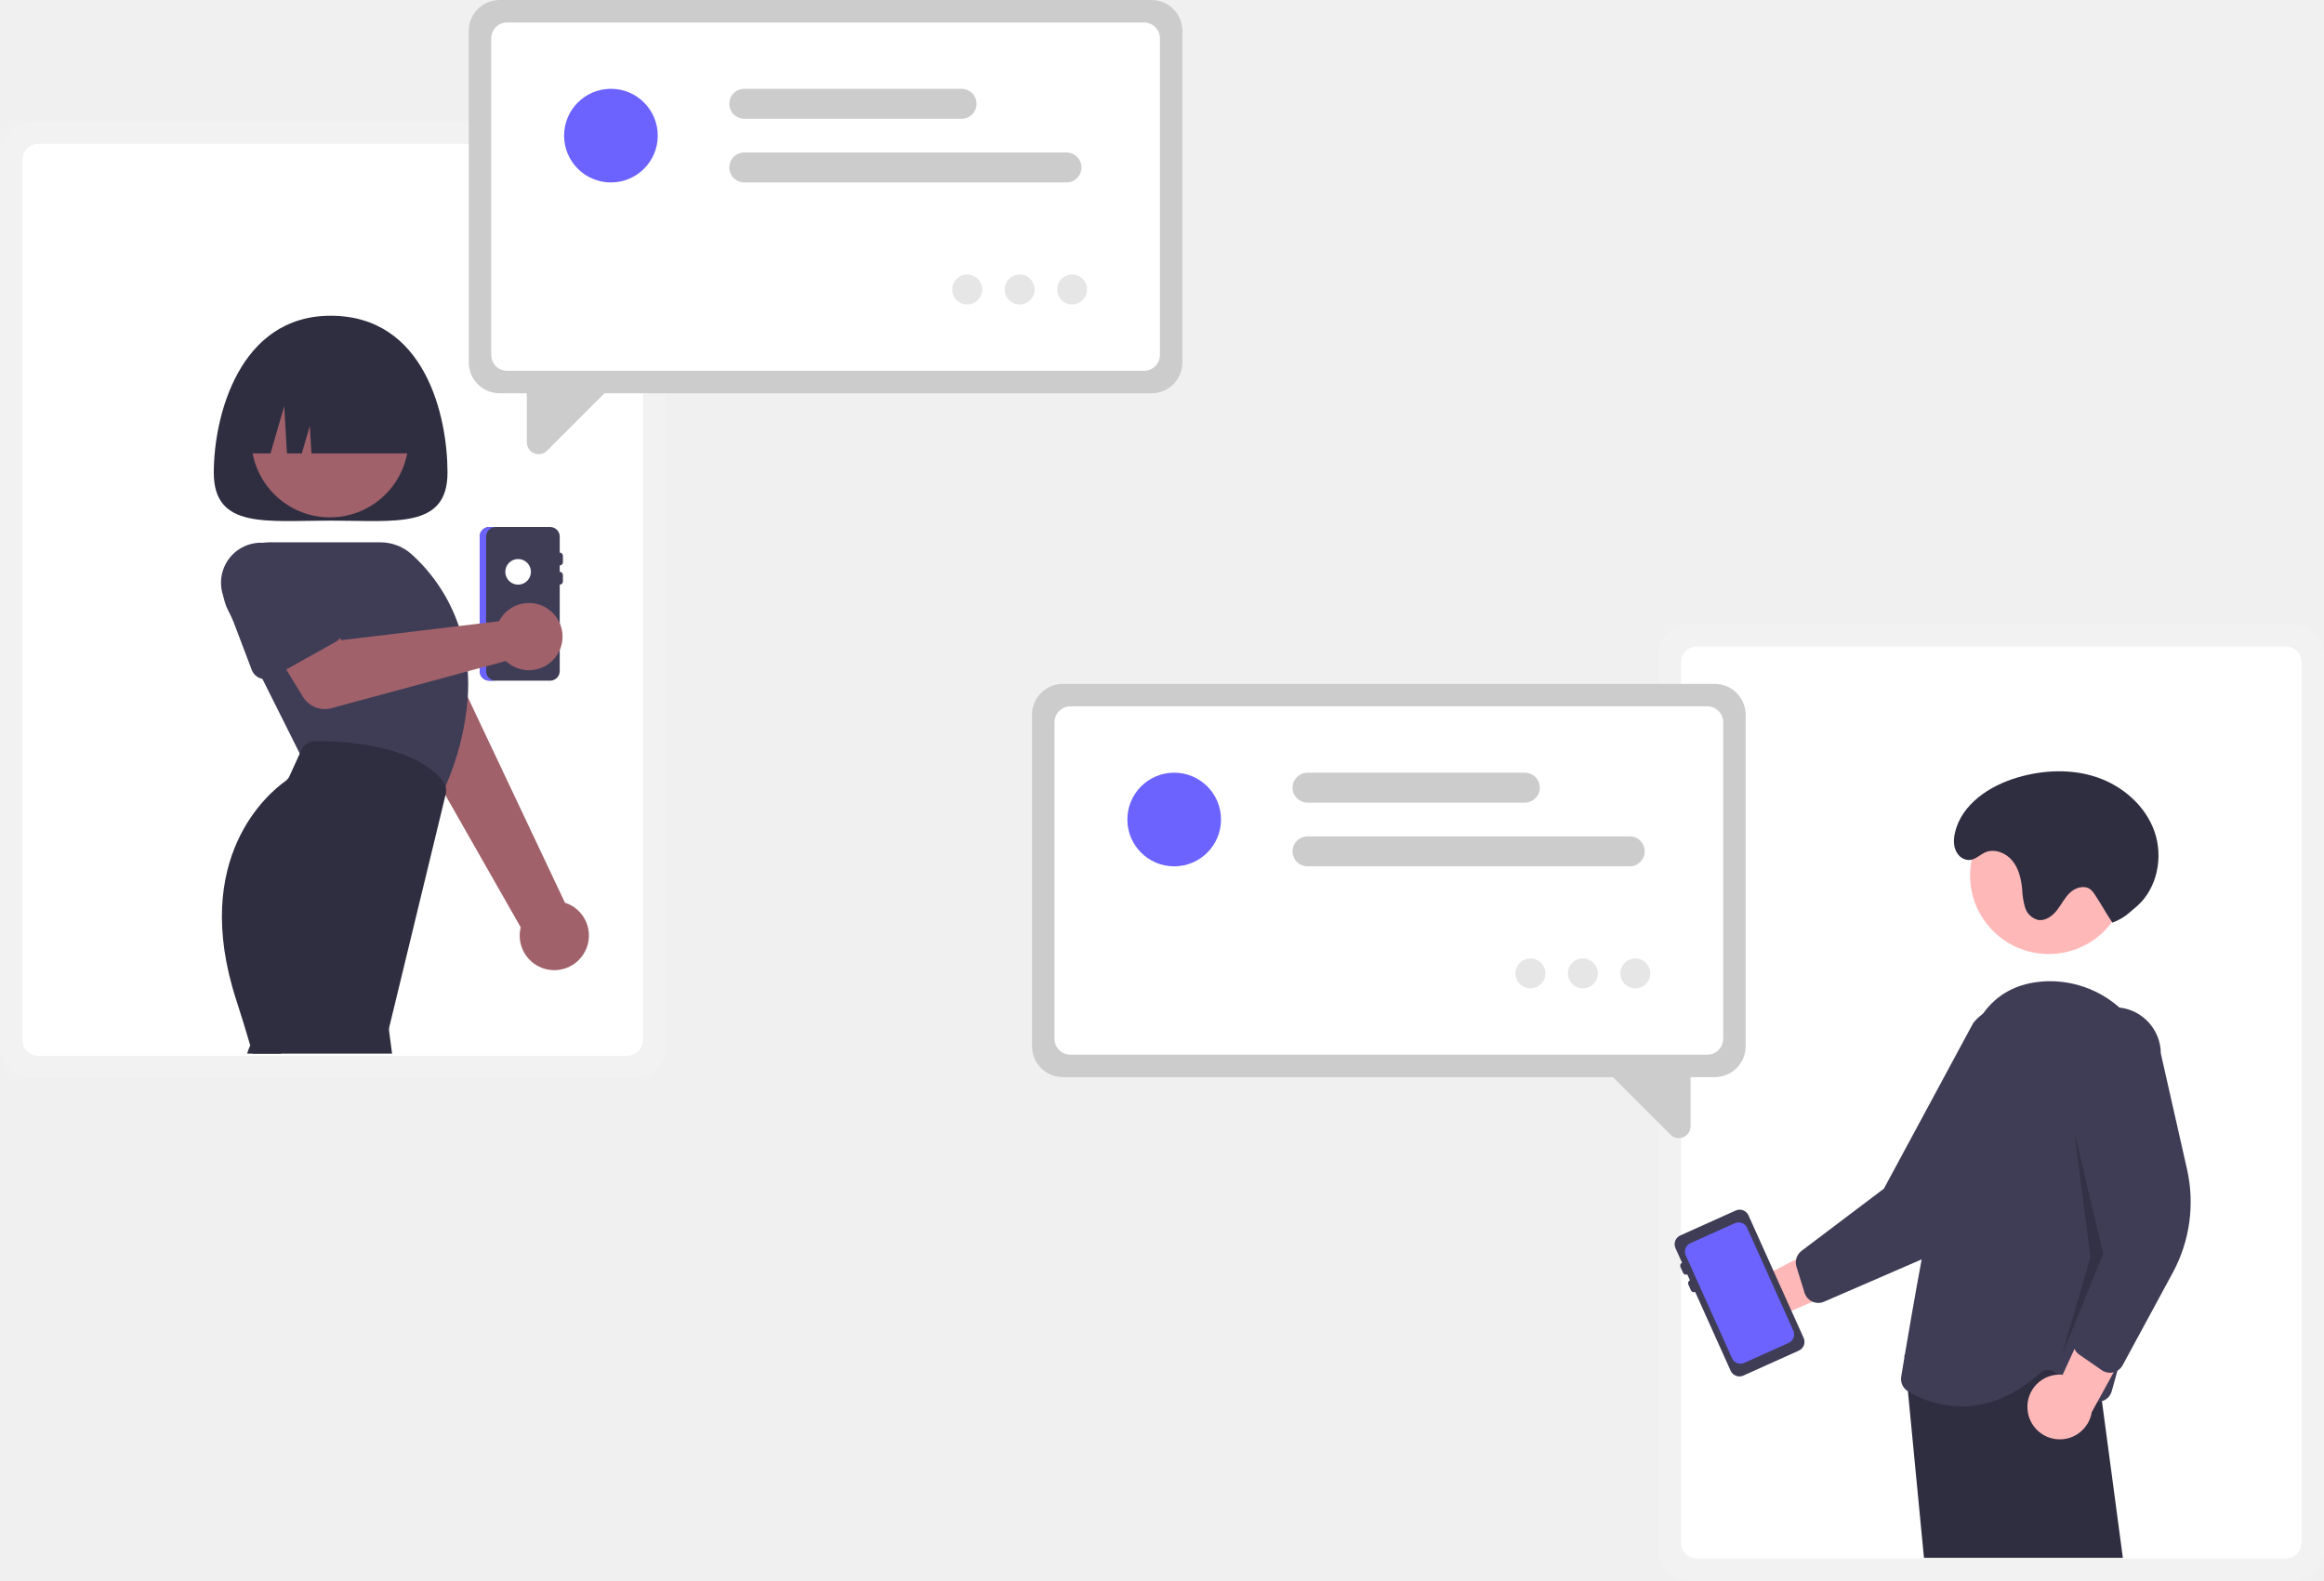
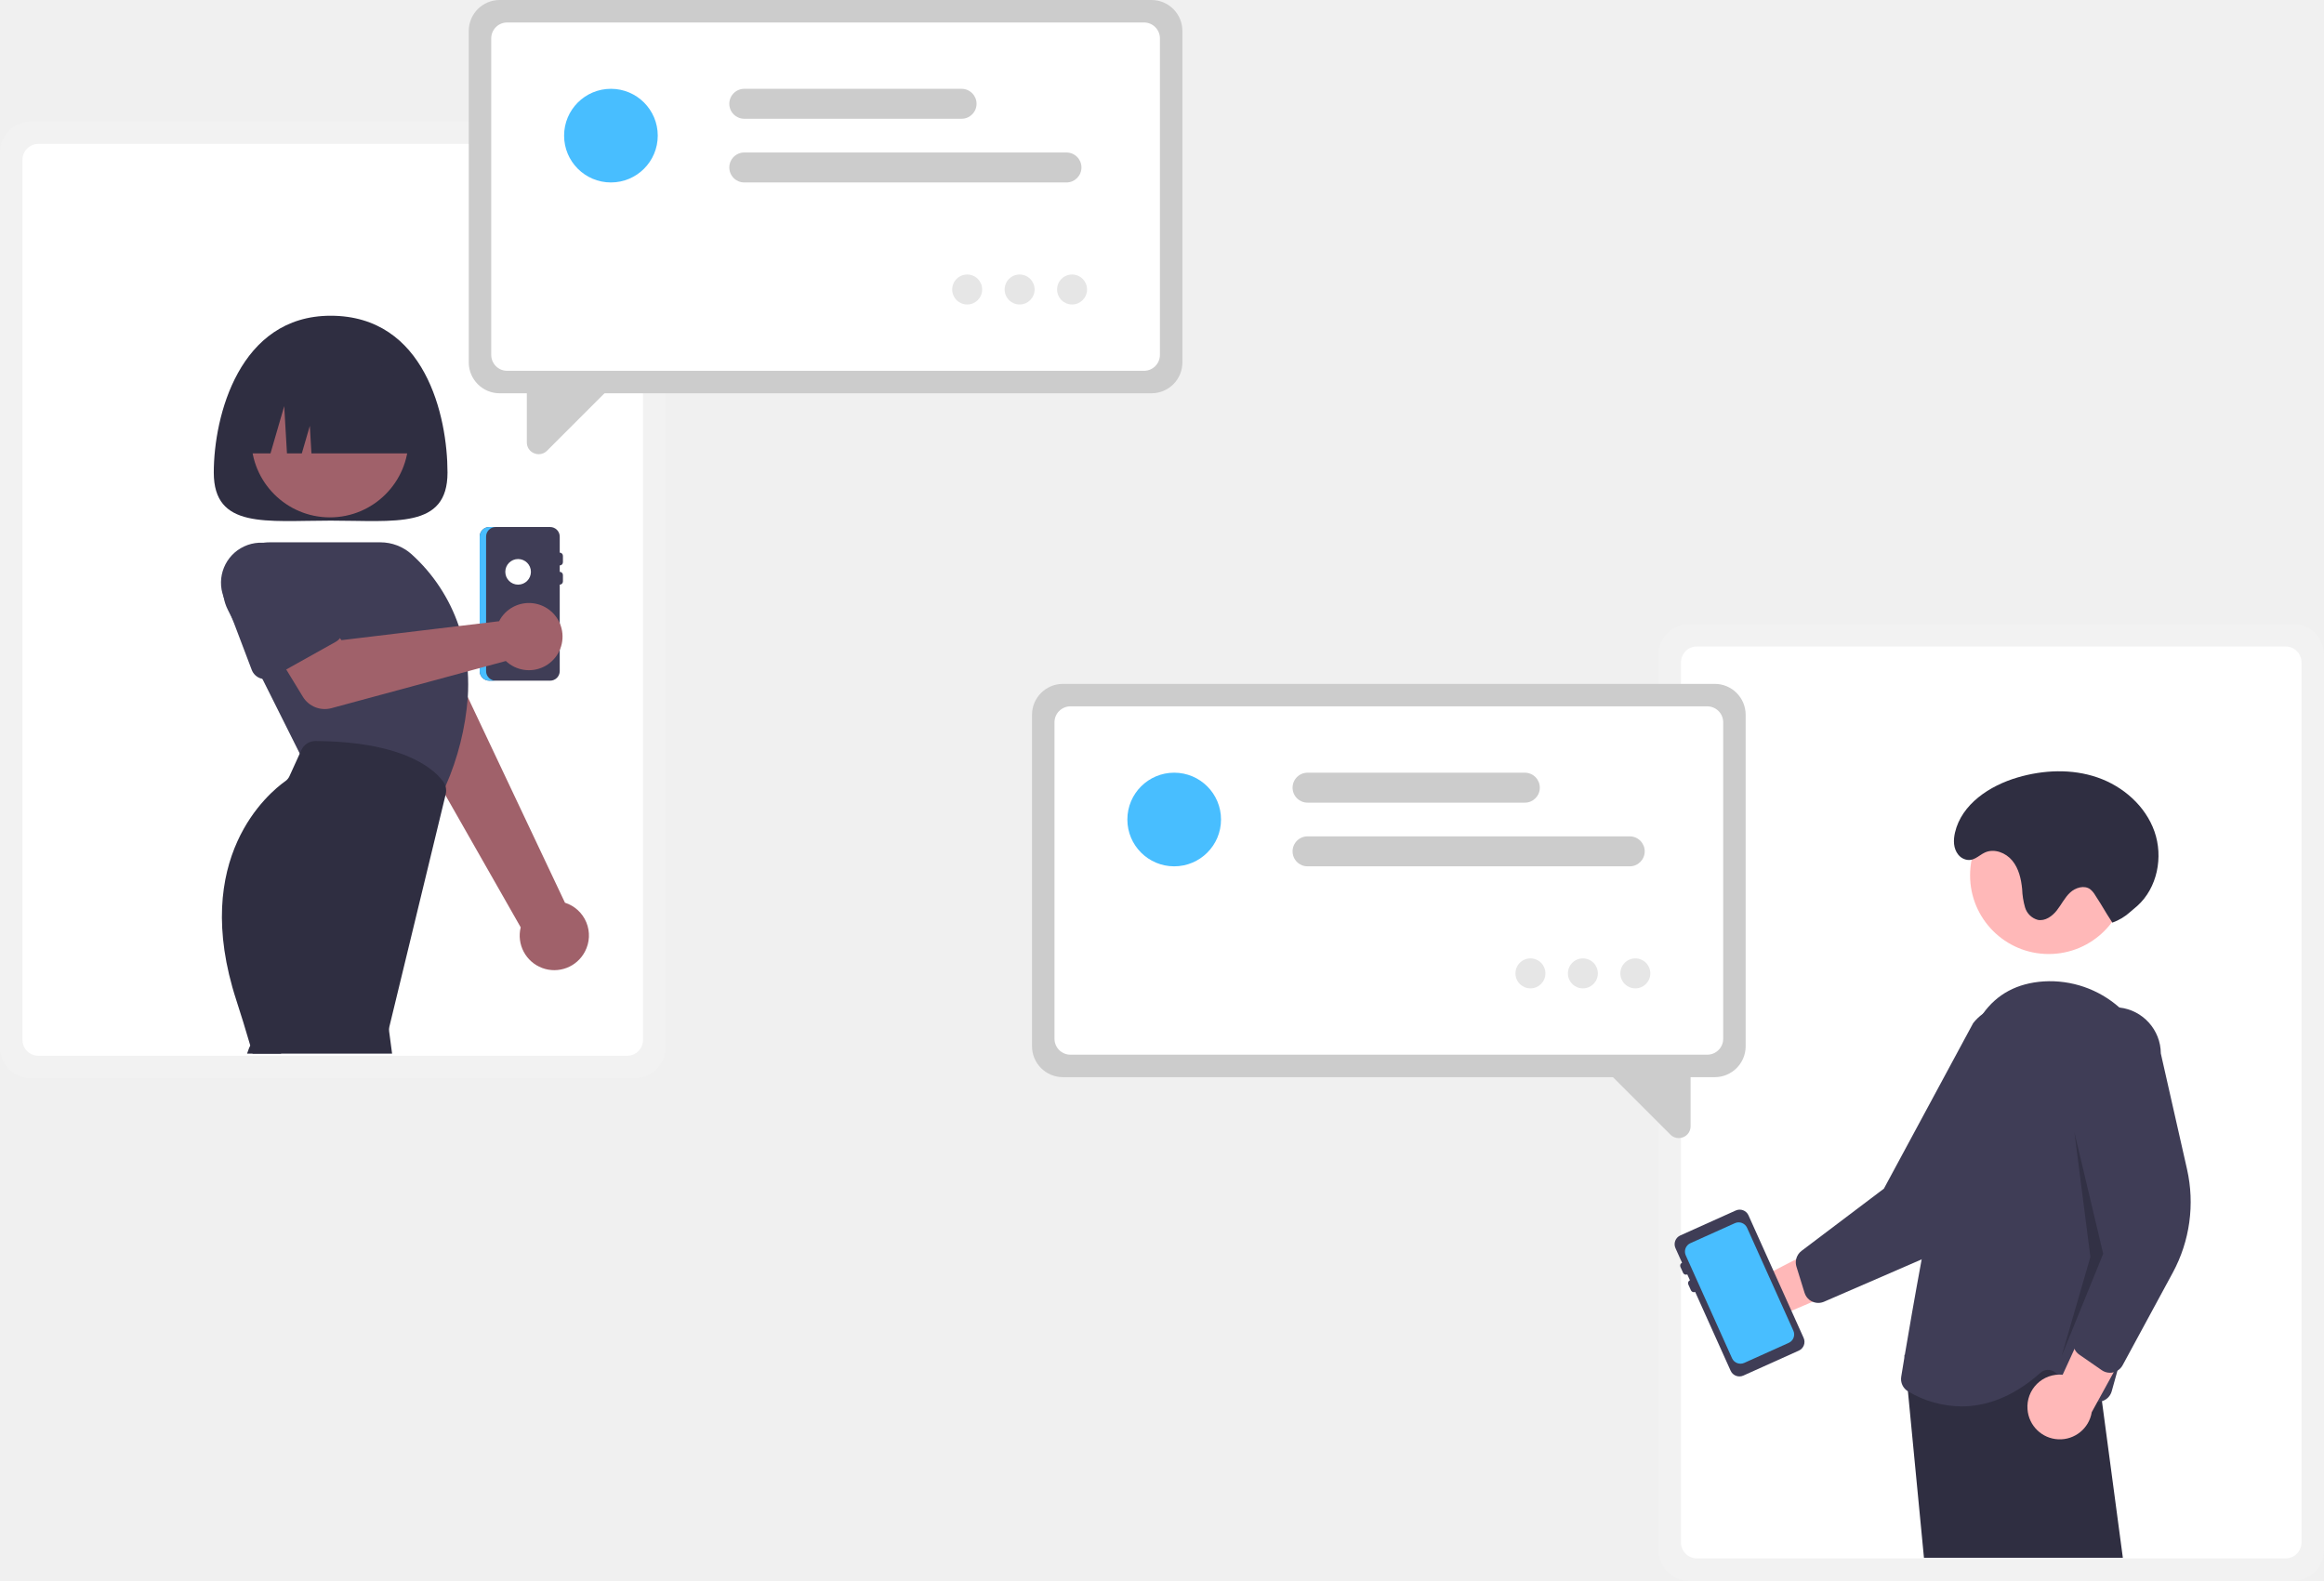
<svg xmlns="http://www.w3.org/2000/svg" data-name="Layer 1" width="725.856" height="493.826" viewBox="0 0 725.856 493.826">
  <path d="M246.725,241.017H435.275a9.664,9.664,0,0,1,9.653,9.653V530.26a9.664,9.664,0,0,1-9.653,9.653H246.725a9.664,9.664,0,0,1-9.653-9.653V250.67A9.664,9.664,0,0,1,246.725,241.017Z" transform="translate(-237.0721 -203.0872)" fill="#f2f2f2" />
  <path d="M249.065,248.038H432.935a4.978,4.978,0,0,1,4.973,4.973V527.92a4.978,4.978,0,0,1-4.973,4.973H249.065a4.978,4.978,0,0,1-4.973-4.973V253.011A4.978,4.978,0,0,1,249.065,248.038Z" transform="translate(-237.0721 -203.0872)" fill="#fff" />
  <path d="M376.843,350.717c0,17.673-16.342,15-36.5,15s-36.5,2.673-36.5-15,7.982-49,36.5-49C369.843,301.717,376.843,333.044,376.843,350.717Z" transform="translate(-237.0721 -203.0872)" fill="#2f2e41" />
  <path d="M419.781,500.315a10.743,10.743,0,0,0-6.253-15.24l-41.816-88.459-19.128,13.413,47.119,82.735a10.801,10.801,0,0,0,20.078,7.551Z" transform="translate(-237.0721 -203.0872)" fill="#a0616a" />
  <path d="M383.394,404.387l-2.39-3.74-1.22-1.92-9.39-14.72a13.375,13.375,0,0,0-24.45,10.85l2.15,7.67,4.39,15.68a4.701,4.701,0,0,0,1.62,2.44,4.372,4.372,0,0,0,.98.62,4.792,4.792,0,0,0,3.94.07c.02-.01.05-.02.07-.03l11.36-5.08.02-.01,8.67-3.88,2.16-.96a4.707,4.707,0,0,0,1.62-1.19,4.65,4.65,0,0,0,1.02-1.83A4.756,4.756,0,0,0,383.394,404.387Z" transform="translate(-237.0721 -203.0872)" fill="#ccc" />
  <path d="M323.464,529.807a4.821,4.821,0,0,0-8.21-.08,3.921,3.921,0,0,0-.45.92l-.57,1.57h10.68Z" transform="translate(-237.0721 -203.0872)" fill="#2f2e41" />
  <circle cx="103.041" cy="137.054" r="24.561" fill="#a0616a" />
  <path d="M383.164,412.787c-.06-.88-.14-1.75-.24-2.6a54.597,54.597,0,0,0-1.92-9.54c-.19-.68-.4-1.34-.63-1.99a53.311,53.311,0,0,0-14.76-22.44,14.574,14.574,0,0,0-9.73-3.72h-34.6a14.583,14.583,0,0,0-14.37,17.06c-.01.01-.01.01,0,.02a14.494,14.494,0,0,0,1.33,4.02l1.4,2.79,9.38,18.76,11.67,23.34.68,1.36,43.49,11.96.18-.41c.16-.36.33-.73.48-1.09.24-.54.47-1.08.7-1.61a85.243,85.243,0,0,0,6.96-27.81v-.01A64.101,64.101,0,0,0,383.164,412.787Z" transform="translate(-237.0721 -203.0872)" fill="#3f3d56" />
  <path d="M376.224,448.697a4.674,4.674,0,0,0-.69-1.42,18.694,18.694,0,0,0-3.97-3.92l-.01-.01c-5.27-4-15.73-8.66-35.94-8.78h-.03a4.827,4.827,0,0,0-4.39,2.83l-.5,1.09-3.22,7.08a3.731,3.731,0,0,1-1.25,1.51c-5.11,3.62-29.86,23.92-15.33,68.49,1.42,4.35,2.88,9.1,4.36,14.16q.36,1.23.72,2.49h43.56l-.93-7a3.707,3.707,0,0,1,.07-1.37l17.53-72.34.08-.31A4.817,4.817,0,0,0,376.224,448.697Z" transform="translate(-237.0721 -203.0872)" fill="#2f2e41" />
  <path d="M389.894,367.717l19,0a3,3,0,0,1,3,3v5a1.003,1.003,0,0,1,1,1v2a1.003,1.003,0,0,1-1,1v2a1.003,1.003,0,0,1,1,1v2a1.003,1.003,0,0,1-1,1l0,27a3,3,0,0,1-3,3l-19,0a3,3,0,0,1-3-3l0-42A3,3,0,0,1,389.894,367.717Z" transform="translate(-237.0721 -203.0872)" fill="#3f3d56" />
-   <path d="M388.894,412.717v-42a3,3,0,0,1,3-3h-2a3,3,0,0,0-3,3v42a3,3,0,0,0,3,3h2A3,3,0,0,1,388.894,412.717Z" transform="translate(-237.0721 -203.0872)" fill="#6c63ff" />
+   <path d="M388.894,412.717v-42a3,3,0,0,1,3-3h-2a3,3,0,0,0-3,3v42a3,3,0,0,0,3,3h2A3,3,0,0,1,388.894,412.717Z" transform="translate(-237.0721 -203.0872)" fill="#48beff" />
  <circle cx="161.822" cy="178.63" r="4" fill="#fff" />
  <path d="M393.819,395.73a10.526,10.526,0,0,0-.864,1.414l-49.239,5.915-7.241-9.629-15.961,9.028,11.162,18.293a8,8,0,0,0,8.918,3.555l54.463-14.736a10.497,10.497,0,1,0-1.238-13.84Z" transform="translate(-237.0721 -203.0872)" fill="#a0616a" />
  <path d="M343.304,396.897l-13.8-17.88a12.497,12.497,0,0,0-22.59,10.54c-.01.01-.01.01,0,.02a11.363,11.363,0,0,0,.74,1.58l1.99,5.23,6.05,15.95a4.478,4.478,0,0,0,2.67,2.63,4.042,4.042,0,0,0,.66.18,4.452,4.452,0,0,0,3.07-.48l4.38-2.45,15.46-8.64a4.552,4.552,0,0,0,2.21-3.03A4.508,4.508,0,0,0,343.304,396.897Z" transform="translate(-237.0721 -203.0872)" fill="#3f3d56" />
  <path d="M311.843,344.717v0h9.714l4.286-14.769.857,14.769h4.643l2.5-8.615.5,8.615h34.5v0c0-17.673-11.641-32-26-32h-5C323.483,312.717,311.843,327.044,311.843,344.717Z" transform="translate(-237.0721 -203.0872)" fill="#2f2e41" />
  <path d="M596.72,325.943H393.13a9.664,9.664,0,0,1-9.653-9.653V212.74a9.664,9.664,0,0,1,9.653-9.653H596.72a9.664,9.664,0,0,1,9.653,9.653V316.29A9.664,9.664,0,0,1,596.72,325.943Z" transform="translate(-237.0721 -203.0872)" fill="#ccc" />
  <path d="M594.38,318.923H395.471a4.978,4.978,0,0,1-4.973-4.973V215.08a4.978,4.978,0,0,1,4.973-4.973H594.38a4.978,4.978,0,0,1,4.973,4.973v98.87A4.978,4.978,0,0,1,594.38,318.923Z" transform="translate(-237.0721 -203.0872)" fill="#fff" />
  <path d="M405.337,344.977a3.75,3.75,0,0,1-1.438-.291,3.639,3.639,0,0,1-2.282-3.415V322.24l28.68-.725-22.37,22.37A3.646,3.646,0,0,1,405.337,344.977Z" transform="translate(-237.0721 -203.0872)" fill="#ccc" />
  <path d="M570.161,260.081H469.537a4.68,4.68,0,1,1,0-9.36H570.161a4.68,4.68,0,0,1,0,9.36Z" transform="translate(-237.0721 -203.0872)" fill="#ccc" />
  <path d="M537.4,240.19H469.537a4.68,4.68,0,1,1,0-9.36h67.863a4.68,4.68,0,0,1,0,9.36Z" transform="translate(-237.0721 -203.0872)" fill="#ccc" />
-   <circle cx="190.81" cy="42.368" r="14.626" fill="#6c63ff" />
+   <circle cx="190.81" cy="42.368" r="14.626" fill="#48beff" />
  <circle cx="302.08" cy="90.433" r="4.68" fill="#e6e6e6" />
  <circle cx="318.46" cy="90.433" r="4.68" fill="#e6e6e6" />
  <circle cx="334.841" cy="90.433" r="4.68" fill="#e6e6e6" />
  <path d="M764.725,398.017H953.275a9.664,9.664,0,0,1,9.653,9.653V687.26a9.664,9.664,0,0,1-9.653,9.653H764.725a9.664,9.664,0,0,1-9.653-9.653V407.67A9.664,9.664,0,0,1,764.725,398.017Z" transform="translate(-237.0721 -203.0872)" fill="#f2f2f2" />
  <path d="M767.065,405.038H950.935a4.978,4.978,0,0,1,4.973,4.973V684.92a4.978,4.978,0,0,1-4.973,4.973H767.065a4.978,4.978,0,0,1-4.973-4.973V410.01A4.978,4.978,0,0,1,767.065,405.038Z" transform="translate(-237.0721 -203.0872)" fill="#fff" />
  <path d="M772.645,539.573H569.055a9.664,9.664,0,0,1-9.653-9.653V426.37a9.664,9.664,0,0,1,9.653-9.653H772.645a9.664,9.664,0,0,1,9.653,9.653V529.92A9.664,9.664,0,0,1,772.645,539.573Z" transform="translate(-237.0721 -203.0872)" fill="#ccc" />
  <path d="M770.305,532.552H571.395a4.978,4.978,0,0,1-4.973-4.973V428.71a4.978,4.978,0,0,1,4.973-4.973H770.305a4.978,4.978,0,0,1,4.973,4.973v98.87A4.978,4.978,0,0,1,770.305,532.552Z" transform="translate(-237.0721 -203.0872)" fill="#fff" />
  <path d="M758.785,557.515l-22.37-22.37,28.68.725v19.032a3.639,3.639,0,0,1-2.282,3.415,3.75,3.75,0,0,1-1.438.291A3.646,3.646,0,0,1,758.785,557.515Z" transform="translate(-237.0721 -203.0872)" fill="#ccc" />
  <path d="M746.086,473.711H645.462a4.68,4.68,0,1,1,0-9.36H746.086a4.68,4.68,0,1,1,0,9.36Z" transform="translate(-237.0721 -203.0872)" fill="#ccc" />
  <path d="M713.325,453.82H645.462a4.68,4.68,0,1,1,0-9.36h67.863a4.68,4.68,0,0,1,0,9.36Z" transform="translate(-237.0721 -203.0872)" fill="#ccc" />
-   <circle cx="366.735" cy="255.998" r="14.626" fill="#6c63ff" />
+   <circle cx="366.735" cy="255.998" r="14.626" fill="#48beff" />
  <circle cx="478.005" cy="304.063" r="4.68" fill="#e6e6e6" />
  <circle cx="494.385" cy="304.063" r="4.68" fill="#e6e6e6" />
  <circle cx="510.766" cy="304.063" r="4.68" fill="#e6e6e6" />
  <path d="M774.881,602.247a10.056,10.056,0,0,1,15.32-1.744L821.956,584.113l-1.974,18.464L790.13,615.311a10.11,10.11,0,0,1-15.249-13.064Z" transform="translate(-237.0721 -203.0872)" fill="#ffb8b8" />
  <path d="M873.754,520.157a14.5,14.5,0,0,0-17.35-.39,15.021,15.021,0,0,0-3.05,2.92l-27.88,51.71-25.73,19.44a4.487,4.487,0,0,0-1.68,2.61,4.432,4.432,0,0,0,.09,2.31l2.53,8.16a4.539,4.539,0,0,0,1.52,2.22,5.11,5.11,0,0,0,.9.54.616.616,0,0,0,.12.05,4.47,4.47,0,0,0,3.55-.01l30.16-13.08.33-.15a46.331,46.331,0,0,0,23.13-22.55l15.86-33.47A14.513,14.513,0,0,0,873.754,520.157Z" transform="translate(-237.0721 -203.0872)" fill="#3f3d56" />
  <circle cx="639.877" cy="273.454" r="24.561" fill="#ffb8b8" />
  <path d="M893.574,640.787l-.25-1.91-1.16-8.71-1.27-9.51-4.51.77-1.74.29-1.76.3-.58.1-44.74,7.6-5.57-3.35-.12-.07.05.51,1.05,10.89,5.01,52.02h62.12Z" transform="translate(-237.0721 -203.0872)" fill="#2f2e41" />
  <path d="M910.774,540.857a34.653,34.653,0,0,0-11.75-23.04,32.699,32.699,0,0,0-23.65-8.16c-8.25.55-14.59,3.94-18.97,10.11a34.642,34.642,0,0,0-4.92,10.84c-4.98,17.92-10.23,44.17-14.22,65.88-2.24,12.12-4.08,22.83-5.27,29.88-.02.15-.04.29-.07.44-.46,2.75-.81,4.9-1.04,6.33a4.484,4.484,0,0,0,2.09,4.56c.01.01.03.02.04.03a33.074,33.074,0,0,0,16.69,4.69c7.12,0,15.66-2.48,24.65-10.49a3.524,3.524,0,0,1,4.51-.19l.98.76,9.68,7.53a4.487,4.487,0,0,0,2.64.95,4.005,4.005,0,0,0,1.41-.19.524.524,0,0,0,.12-.03,4.477,4.477,0,0,0,2.92-3.03c.54-1.88,1.14-4.05,1.8-6.47.27-1.01.55-2.07.84-3.17,1.27-4.86,2.68-10.5,4.06-16.64C908.134,589.987,912.714,562.417,910.774,540.857Z" transform="translate(-237.0721 -203.0872)" fill="#3f3d56" />
  <path d="M870.327,643.353a10.056,10.056,0,0,1,10.979-10.827l14.872-32.493,9.842,15.747-15.631,28.442a10.11,10.11,0,0,1-20.061-.869Z" transform="translate(-237.0721 -203.0872)" fill="#ffb8b8" />
  <path d="M920.144,568.307l-8.18-36.13a14.53,14.53,0,0,0-12.94-14.36c-.51-.05-1.03-.08-1.56-.08a14.528,14.528,0,0,0-14.49,14.59l9.98,57.89-.03.12-5.29,19.97-2.93,11.09a1.646,1.646,0,0,0-.06.32,4.336,4.336,0,0,0,.35,2.75,4.431,4.431,0,0,0,1.5,1.78l5.67,3.92,1.35.94a4.458,4.458,0,0,0,2.56.8,4.696,4.696,0,0,0,1.05-.12c.04-.01.07-.02.11-.03a4.412,4.412,0,0,0,1.18-.5,4.491,4.491,0,0,0,1.62-1.7l15.66-28.91A46.431,46.431,0,0,0,920.144,568.307Z" transform="translate(-237.0721 -203.0872)" fill="#3f3d56" />
  <polygon points="647.893 353.651 656.893 391.651 643.893 423.651 652.893 392.651 647.893 353.651" opacity="0.2" />
  <path d="M896.827,491.302a16.538,16.538,0,0,0,5.568-3.338c.715-.638,1.483-1.231,2.196-1.869,6.298-5.633,8.19-15.32,5.38-23.288s-9.799-14.094-17.785-16.854-16.837-2.384-24.946-.008c-8.734,2.559-17.482,8.322-19.556,17.184-.552,2.359-.573,4.976,1.033,6.966a4.404,4.404,0,0,0,1.834,1.345c2.83,1.085,4.408-1.13,6.52-2.071,2.904-1.293,6.477.103,8.499,2.556s2.769,5.712,3.08,8.875a23.459,23.459,0,0,0,.911,5.76,5.741,5.741,0,0,0,4.011,3.889c2.278.421,4.47-1.148,5.903-2.968s2.45-3.982,4.144-5.563,4.457-2.415,6.313-1.029a6.935,6.935,0,0,1,1.55,1.861c2.846,4.371,2.499,4.181,5.345,8.553Z" transform="translate(-237.0721 -203.0872)" fill="#2f2e41" />
  <path d="M779.206,581.219,761.878,589.015a3,3,0,0,0-1.505,3.967l2.051,4.56a1.003,1.003,0,0,0-.502,1.322l.821,1.824a1.003,1.003,0,0,0,1.322.502l.821,1.824a1.003,1.003,0,0,0-.502,1.322l.821,1.824a1.003,1.003,0,0,0,1.322.502l11.078,24.623a3,3,0,0,0,3.967,1.505l17.327-7.796a3,3,0,0,0,1.505-3.967l-17.232-38.302A3,3,0,0,0,779.206,581.219Z" transform="translate(-237.0721 -203.0872)" fill="#3f3d56" />
-   <path d="M797.194,618.767l-2.44-5.43-6.4-14.22-5.62-12.49a2.878,2.878,0,0,0-3.8-1.45l-9.54,4.29-4.37,1.97a2.883,2.883,0,0,0-1.44,3.8l5.81,12.92,2.23,4.95,6.42,14.28a2.891,2.891,0,0,0,3.81,1.44l13.9-6.26A2.879,2.879,0,0,0,797.194,618.767Z" transform="translate(-237.0721 -203.0872)" fill="#6c63ff" />
+   <path d="M797.194,618.767l-2.44-5.43-6.4-14.22-5.62-12.49a2.878,2.878,0,0,0-3.8-1.45l-9.54,4.29-4.37,1.97a2.883,2.883,0,0,0-1.44,3.8l5.81,12.92,2.23,4.95,6.42,14.28a2.891,2.891,0,0,0,3.81,1.44l13.9-6.26A2.879,2.879,0,0,0,797.194,618.767Z" transform="translate(-237.0721 -203.0872)" fill="#48beff" />
</svg>
